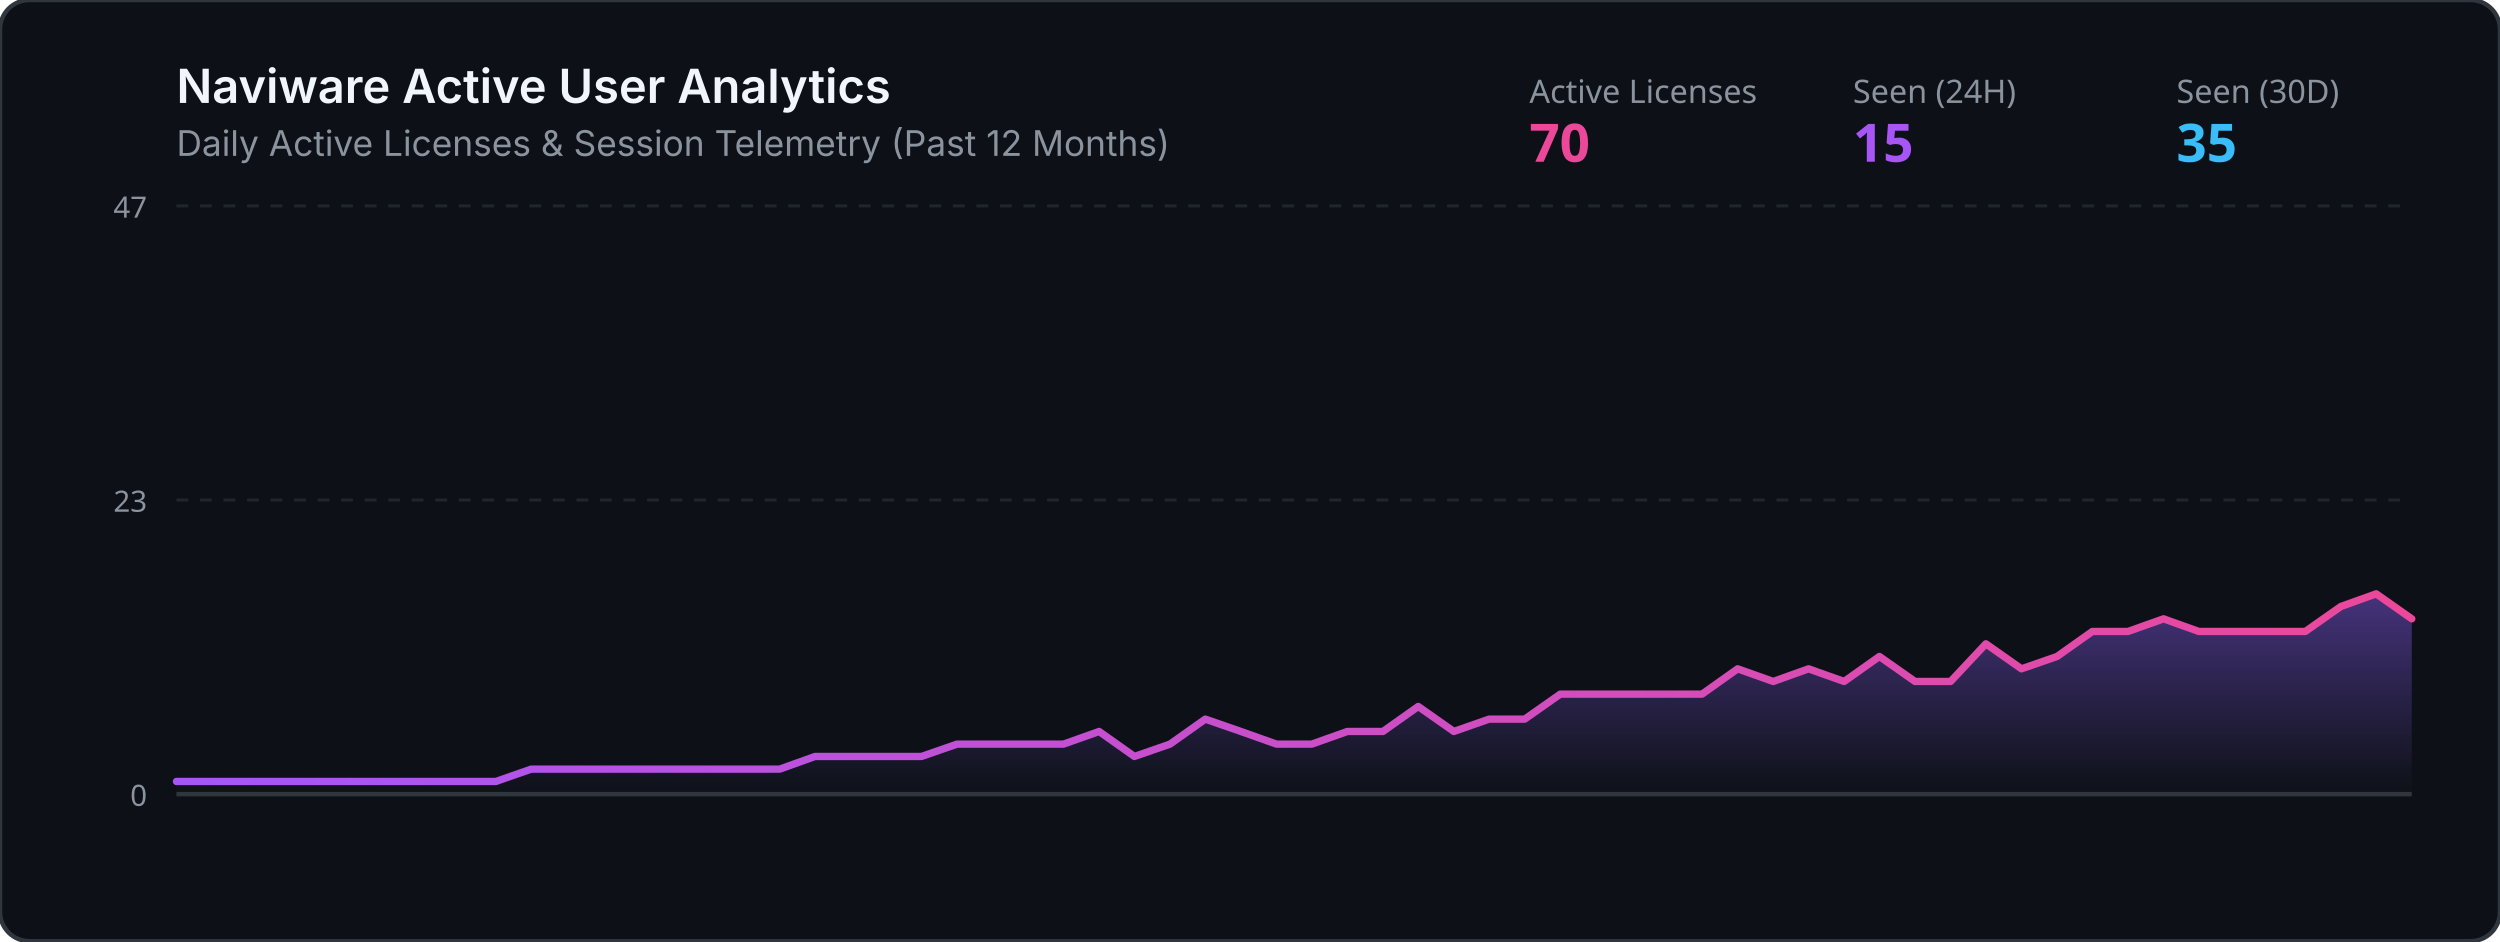
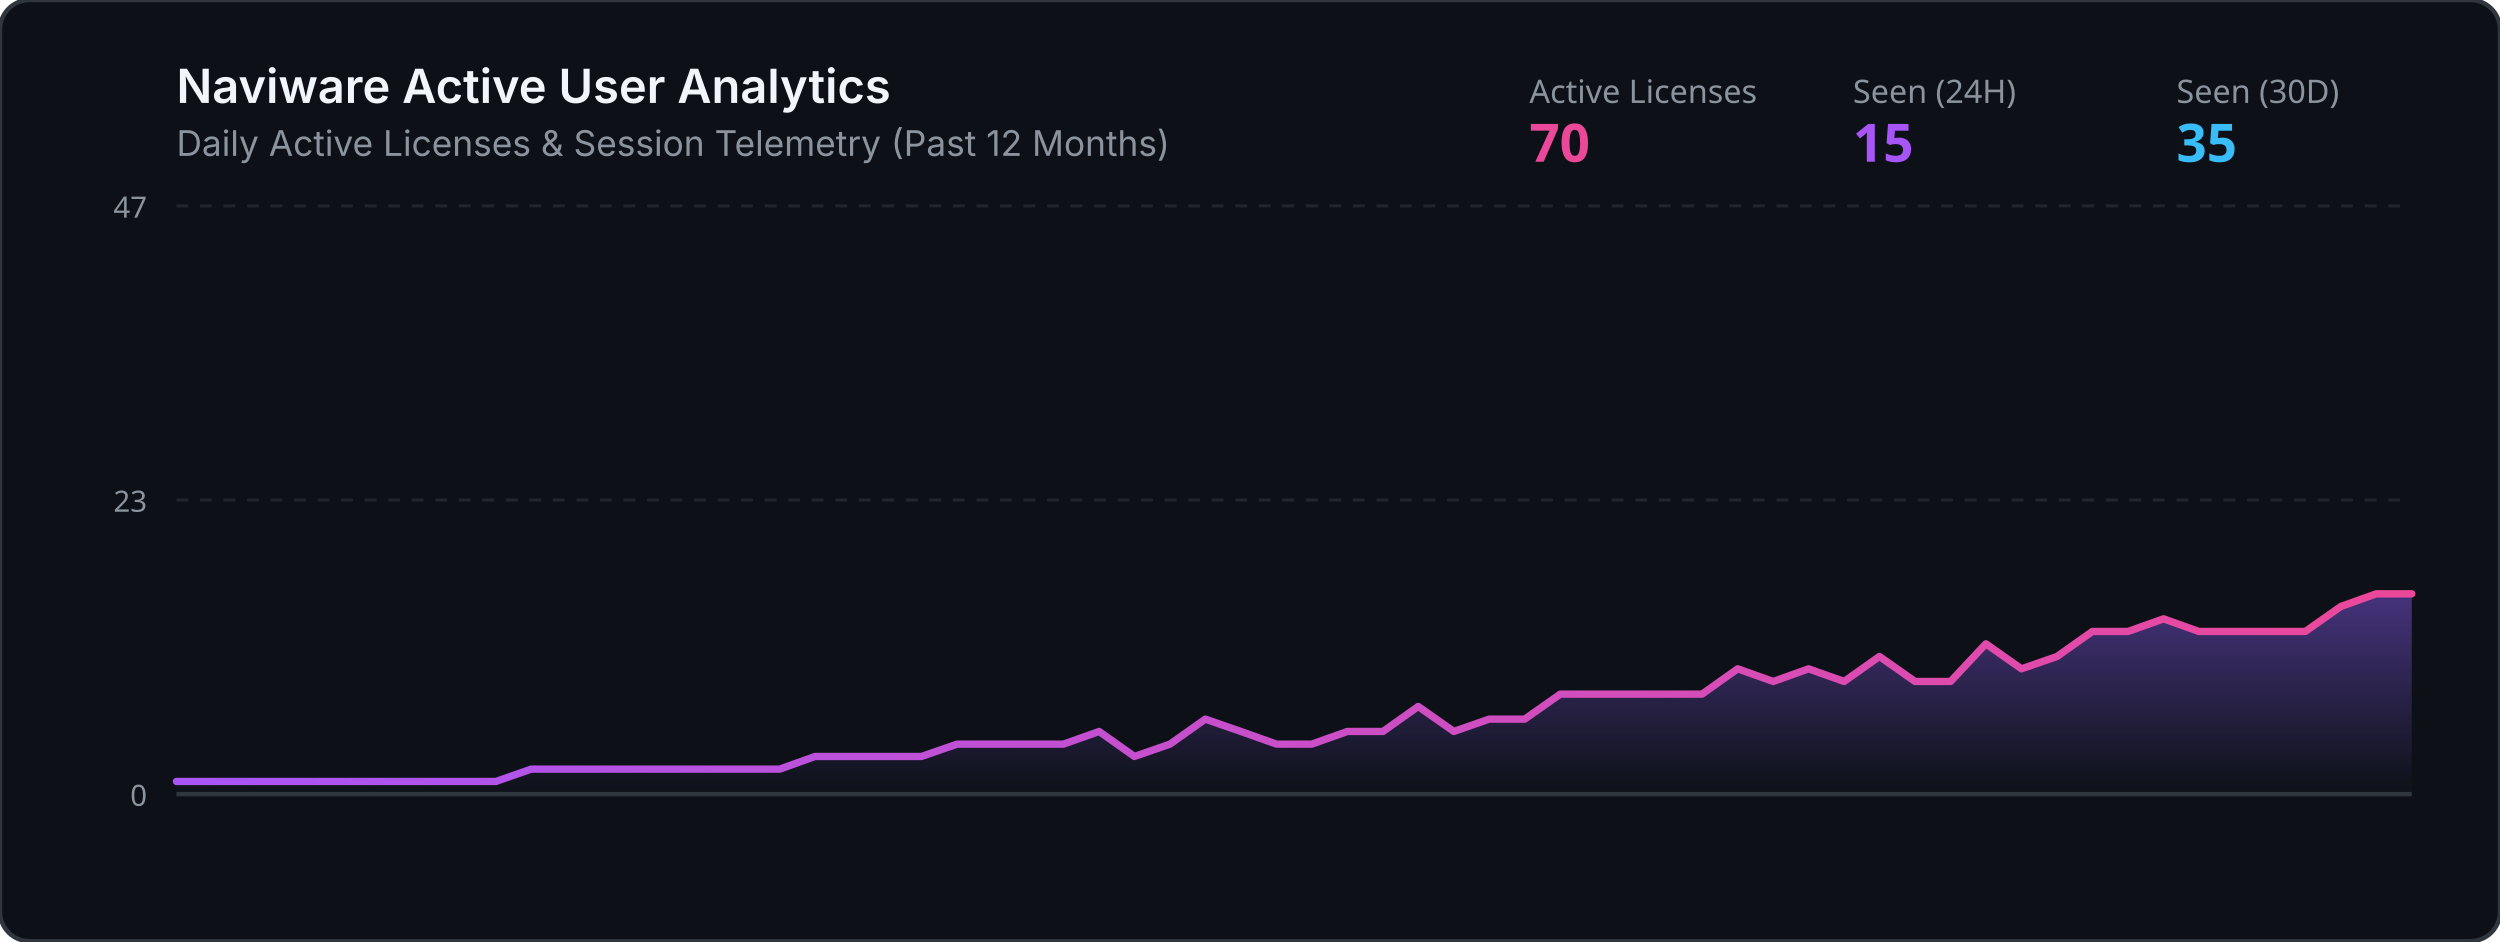
<svg xmlns="http://www.w3.org/2000/svg" viewBox="0 0 850 320" width="100%" height="320">
  <defs>
    <linearGradient id="grad" x1="0%" y1="0%" x2="0%" y2="100%">
      <stop offset="0%" stop-color="#8b5cf6" stop-opacity="0.45" />
      <stop offset="100%" stop-color="#8b5cf6" stop-opacity="0.0" />
    </linearGradient>
    <linearGradient id="lineGrad" x1="0%" y1="0%" x2="100%" y2="0%">
      <stop offset="0%" stop-color="#a855f7" />
      <stop offset="100%" stop-color="#ec4899" />
    </linearGradient>
  </defs>
  <rect width="850" height="320" rx="10" fill="#0d1117" stroke="#30363d" stroke-width="1.5" />
  <text x="60" y="35" fill="#f0f6fc" font-family="-apple-system,BlinkMacSystemFont,Segoe UI,sans-serif" font-size="16" font-weight="600">Naviware Active User Analytics</text>
  <text x="60" y="53" fill="#8b949e" font-family="-apple-system,BlinkMacSystemFont,Segoe UI,sans-serif" font-size="12">Daily Active Licenses &amp; Session Telemetry (Past 12 Months)</text>
  <text x="520" y="35" fill="#8b949e" font-family="sans-serif" font-size="11">Active Licenses</text>
  <text x="520" y="55" fill="#ec4899" font-family="sans-serif" font-size="18" font-weight="bold">70</text>
  <text x="630" y="35" fill="#8b949e" font-family="sans-serif" font-size="11">Seen (24H)</text>
  <text x="630" y="55" fill="#a855f7" font-family="sans-serif" font-size="18" font-weight="bold">15</text>
  <text x="740" y="35" fill="#8b949e" font-family="sans-serif" font-size="11">Seen (30D)</text>
  <text x="740" y="55" fill="#38bdf8" font-family="sans-serif" font-size="18" font-weight="bold">35</text>
  <line x1="60" y1="70" x2="820" y2="70" stroke="#21262d" stroke-width="1" stroke-dasharray="4" />
  <line x1="60" y1="170.0" x2="820" y2="170.0" stroke="#21262d" stroke-width="1" stroke-dasharray="4" />
  <line x1="60" y1="270" x2="820" y2="270" stroke="#30363d" stroke-width="1.5" />
  <text x="50" y="74" fill="#8b949e" font-family="sans-serif" font-size="10" text-anchor="end">47</text>
  <text x="50" y="174.0" fill="#8b949e" font-family="sans-serif" font-size="10" text-anchor="end">23</text>
  <text x="50" y="274" fill="#8b949e" font-family="sans-serif" font-size="10" text-anchor="end">0</text>
-   <polygon points="60,270 60.0,265.7 72.1,265.7 84.1,265.7 96.2,265.7 108.3,265.7 120.3,265.7 132.4,265.7 144.4,265.7 156.5,265.7 168.6,265.7 180.6,261.5 192.7,261.5 204.8,261.5 216.8,261.5 228.9,261.5 241.0,261.5 253.0,261.5 265.1,261.5 277.1,257.2 289.2,257.2 301.3,257.2 313.3,257.2 325.4,253.0 337.5,253.0 349.5,253.0 361.6,253.0 373.7,248.7 385.7,257.2 397.8,253.0 409.8,244.5 421.9,248.7 434.0,253.0 446.0,253.0 458.1,248.7 470.2,248.7 482.2,240.2 494.3,248.7 506.3,244.5 518.4,244.5 530.5,236.0 542.5,236.0 554.6,236.0 566.7,236.0 578.7,236.0 590.8,227.4 602.9,231.7 614.9,227.4 627.0,231.7 639.0,223.2 651.1,231.7 663.2,231.7 675.2,218.9 687.3,227.4 699.4,223.2 711.4,214.7 723.5,214.7 735.6,210.4 747.6,214.7 759.7,214.7 771.7,214.7 783.8,214.7 795.9,206.2 807.9,201.9 820.0,210.4 820,270" fill="url(#grad)" />
-   <polyline points="60.0,265.7 72.1,265.7 84.1,265.7 96.2,265.7 108.3,265.7 120.3,265.7 132.4,265.7 144.4,265.7 156.5,265.7 168.6,265.7 180.6,261.5 192.7,261.5 204.8,261.5 216.8,261.5 228.9,261.5 241.0,261.5 253.0,261.5 265.1,261.5 277.1,257.2 289.2,257.2 301.3,257.2 313.3,257.2 325.4,253.0 337.5,253.0 349.5,253.0 361.6,253.0 373.7,248.7 385.7,257.2 397.8,253.0 409.8,244.5 421.9,248.7 434.0,253.0 446.0,253.0 458.1,248.7 470.2,248.7 482.2,240.2 494.3,248.7 506.3,244.5 518.4,244.5 530.5,236.0 542.5,236.0 554.6,236.0 566.7,236.0 578.7,236.0 590.8,227.4 602.9,231.7 614.9,227.4 627.0,231.7 639.0,223.2 651.1,231.7 663.2,231.7 675.2,218.9 687.3,227.4 699.4,223.2 711.4,214.7 723.5,214.7 735.6,210.4 747.6,214.7 759.7,214.7 771.7,214.7 783.8,214.7 795.9,206.2 807.9,201.9 820.0,210.4" fill="none" stroke="url(#lineGrad)" stroke-width="2.5" stroke-linecap="round" stroke-linejoin="round" />
+   <polygon points="60,270 60.0,265.7 72.1,265.7 84.1,265.7 96.2,265.7 108.3,265.7 120.3,265.7 132.4,265.7 144.4,265.7 156.5,265.7 168.6,265.7 180.6,261.5 192.7,261.5 204.8,261.5 216.8,261.5 228.9,261.5 241.0,261.5 253.0,261.5 265.1,261.5 277.1,257.2 289.2,257.2 301.3,257.2 313.3,257.2 325.4,253.0 337.5,253.0 349.5,253.0 361.6,253.0 373.7,248.7 385.7,257.2 397.8,253.0 409.8,244.5 421.9,248.7 434.0,253.0 446.0,253.0 458.1,248.7 470.2,248.7 482.2,240.2 494.3,248.7 506.3,244.5 518.4,244.5 530.5,236.0 542.5,236.0 554.6,236.0 566.7,236.0 578.7,236.0 590.8,227.4 602.9,231.7 614.9,227.4 627.0,231.7 639.0,223.2 651.1,231.7 663.2,231.7 675.2,218.9 687.3,227.4 699.4,223.2 711.4,214.7 723.5,214.7 735.6,210.4 747.6,214.7 759.7,214.7 771.7,214.7 783.8,214.7 795.9,206.2 807.9,201.9 820.0,201.9 820,270" fill="url(#grad)" />
+   <polyline points="60.0,265.7 72.1,265.7 84.1,265.7 96.2,265.7 108.3,265.7 120.3,265.7 132.4,265.7 144.4,265.7 156.5,265.7 168.6,265.7 180.6,261.5 192.7,261.5 204.8,261.5 216.8,261.5 228.9,261.5 241.0,261.5 253.0,261.5 265.1,261.5 277.1,257.2 289.2,257.2 301.3,257.2 313.3,257.2 325.4,253.0 337.5,253.0 349.5,253.0 361.6,253.0 373.7,248.7 385.7,257.2 397.8,253.0 409.8,244.5 421.9,248.7 434.0,253.0 446.0,253.0 458.1,248.7 470.2,248.7 482.2,240.2 494.3,248.7 506.3,244.5 518.4,244.5 530.5,236.0 542.5,236.0 554.6,236.0 566.7,236.0 578.7,236.0 590.8,227.4 602.9,231.7 614.9,227.4 627.0,231.7 639.0,223.2 651.1,231.7 663.2,231.7 675.2,218.9 687.3,227.4 699.4,223.2 711.4,214.7 723.5,214.7 735.6,210.4 747.6,214.7 759.7,214.7 771.7,214.7 783.8,214.7 795.9,206.2 807.9,201.9 820.0,201.9" fill="none" stroke="url(#lineGrad)" stroke-width="2.5" stroke-linecap="round" stroke-linejoin="round" />
</svg>
